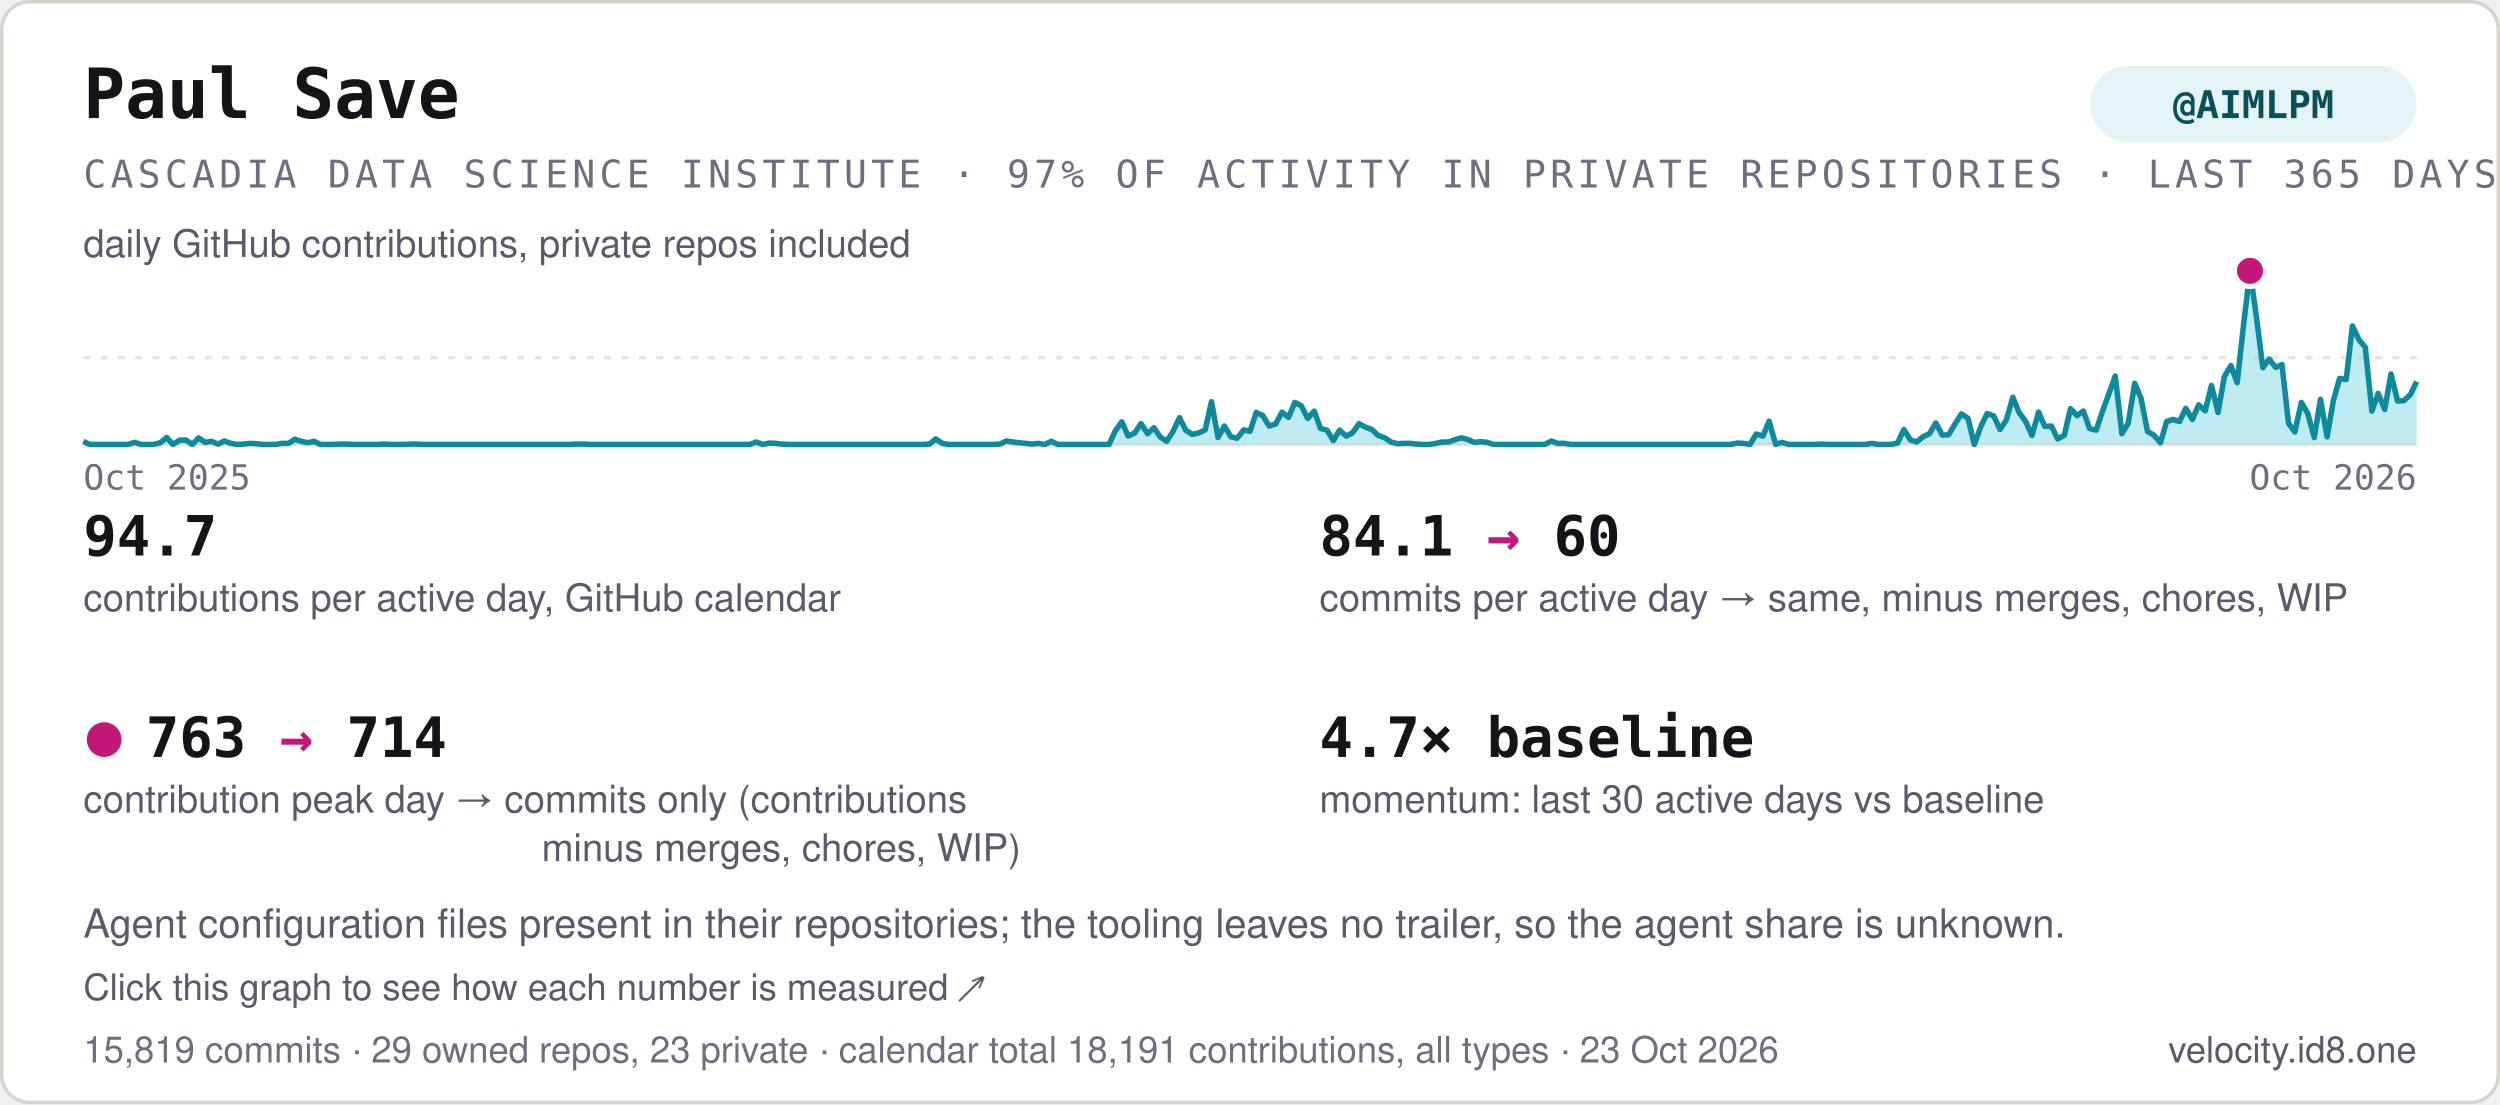
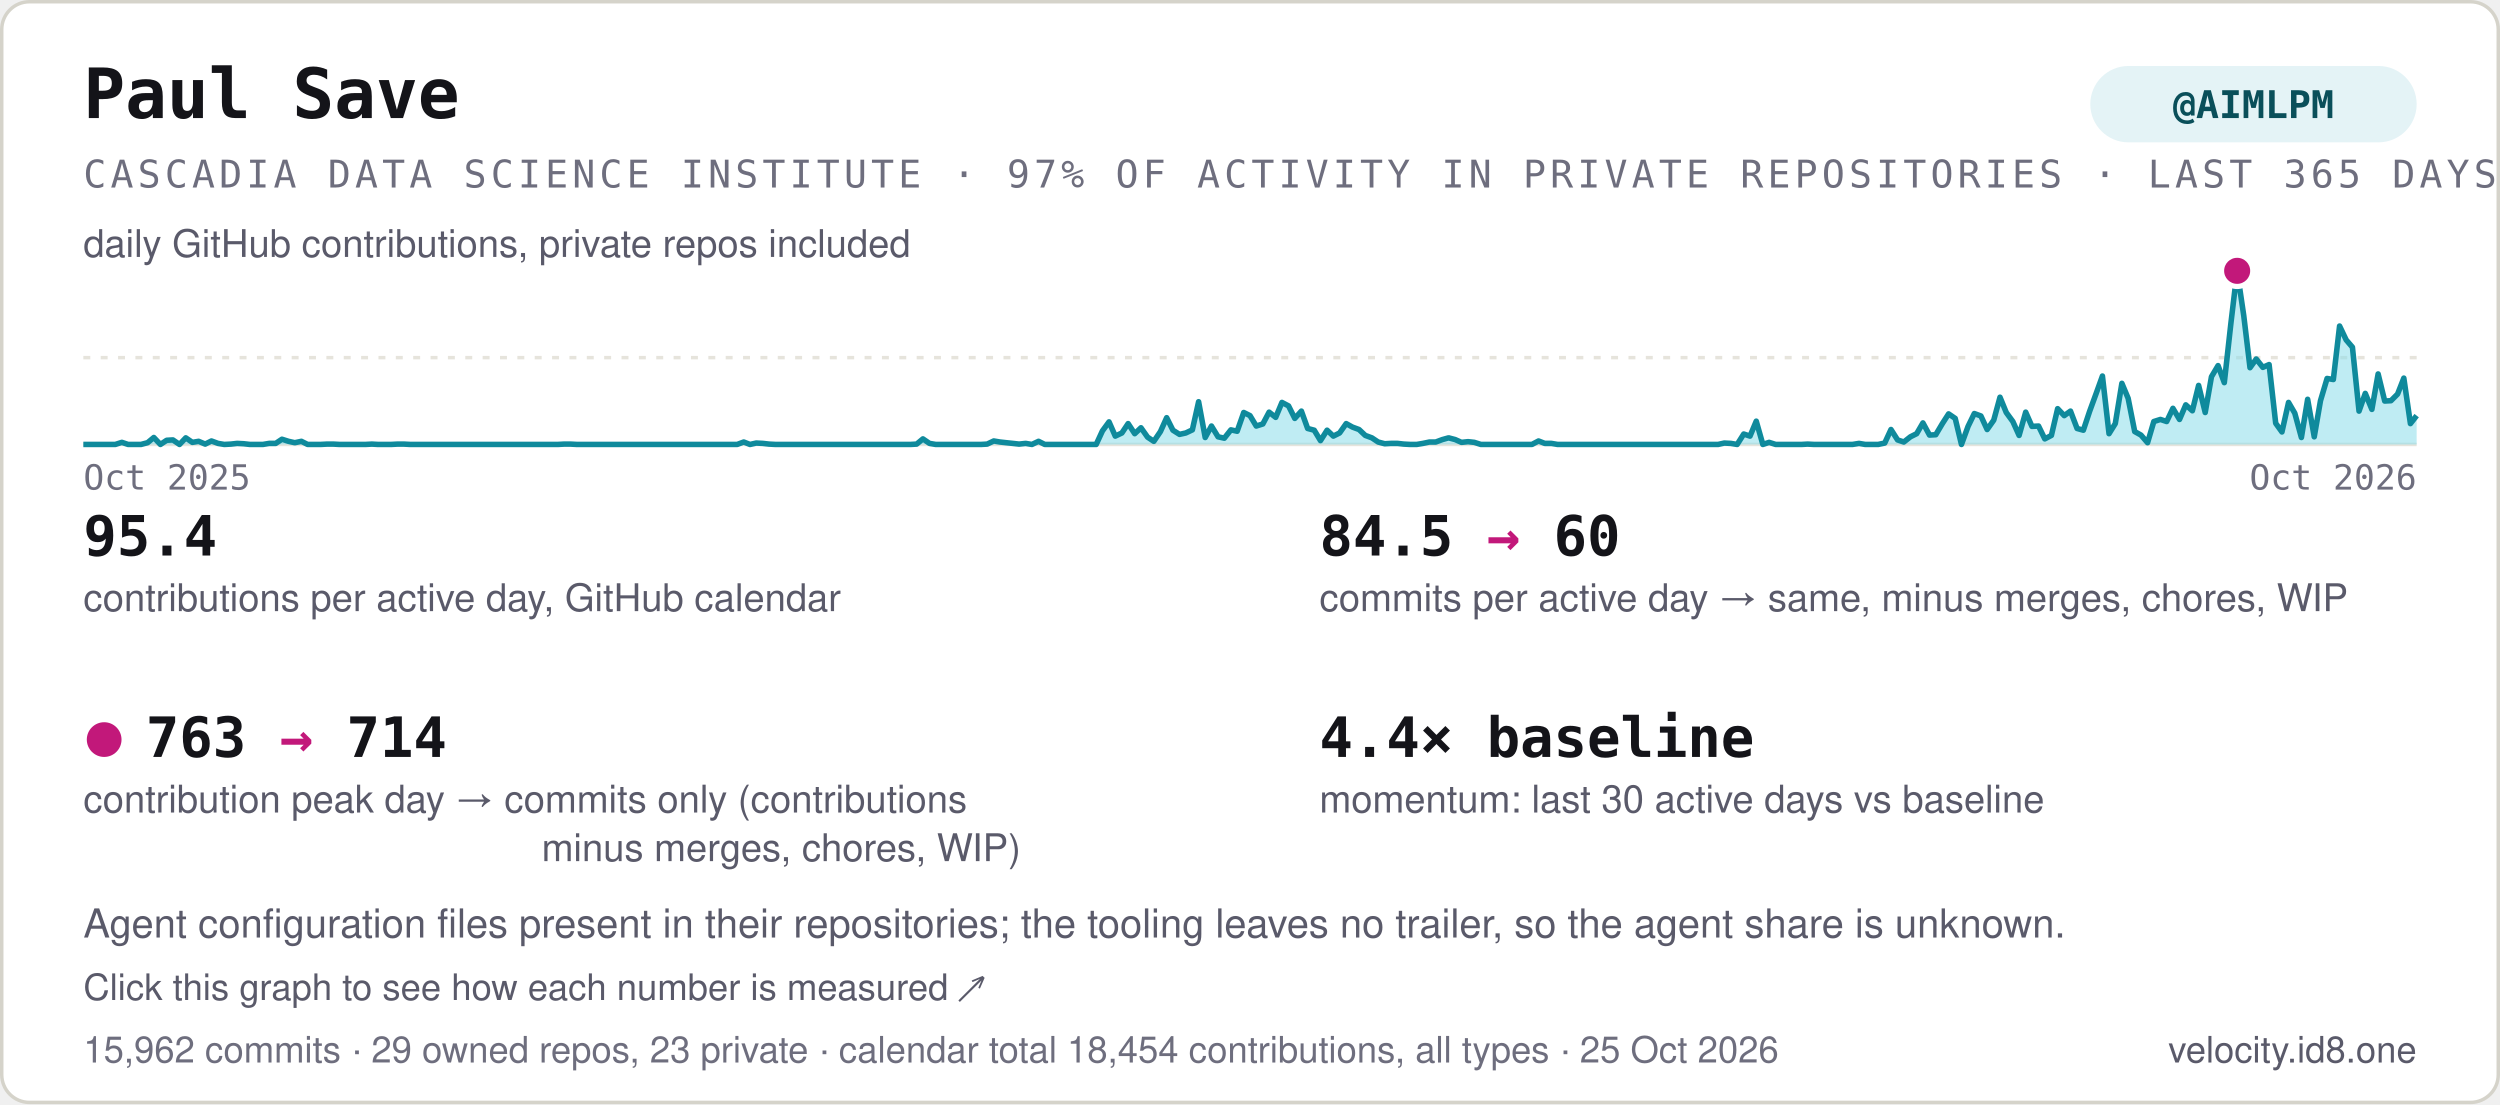
<svg xmlns="http://www.w3.org/2000/svg" width="720" height="318" viewBox="0 0 720 318" role="img" aria-label="Paul Save: Velocity Graph">
  <rect x="0.5" y="0.5" width="719" height="317" rx="8" fill="#FFFFFF" stroke="#D5D3CA" />
  <text x="24" y="34" font-family="Departure Mono, JetBrains Mono, ui-monospace, Menlo, monospace" font-size="20" font-weight="700" fill="#141419">Paul Save</text>
  <text x="24" y="54" font-family="Departure Mono, JetBrains Mono, ui-monospace, Menlo, monospace" font-size="11" letter-spacing="1.2" fill="#6E6E7E">CASCADIA DATA SCIENCE INSTITUTE · 97% OF ACTIVITY IN PRIVATE REPOSITORIES · LAST 365 DAYS</text>
  <rect x="602" y="19" width="94" height="22" rx="11" fill="#E4F3F6" />
  <text x="649" y="34" text-anchor="middle" font-family="Departure Mono, JetBrains Mono, ui-monospace, Menlo, monospace" font-size="11" font-weight="600" fill="#0A4F5A">@AIMLPM</text>
  <line x1="24" x2="696" y1="128" y2="128" stroke="#E6E4DC" />
  <line x1="24" x2="696" y1="103.0" y2="103.0" stroke="#E6E4DC" stroke-dasharray="2 3" />
-   <path d="M24.0,127.1 L25.8,128.0 L27.7,128.0 L29.5,128.0 L31.4,128.0 L33.2,128.0 L35.1,128.0 L36.9,128.0 L38.8,127.4 L40.6,128.0 L42.5,128.0 L44.3,128.0 L46.2,127.5 L48.0,126.0 L49.8,128.0 L51.7,126.8 L53.5,126.7 L55.4,128.0 L57.2,126.1 L59.1,127.4 L60.9,127.1 L62.8,127.9 L64.6,127.0 L66.5,127.7 L68.3,128.0 L70.2,127.9 L72.0,127.7 L73.8,127.8 L75.7,128.0 L77.5,128.0 L79.4,128.0 L81.2,127.7 L83.1,127.7 L84.9,126.5 L86.8,127.1 L88.6,127.5 L90.5,127.1 L92.3,128.0 L94.2,128.0 L96.0,128.0 L97.8,127.9 L99.7,127.9 L101.5,128.0 L103.4,128.0 L105.2,128.0 L107.1,128.0 L108.9,128.0 L110.8,127.9 L112.6,128.0 L114.5,128.0 L116.3,128.0 L118.2,127.9 L120.0,127.9 L121.8,128.0 L123.7,128.0 L125.5,128.0 L127.4,128.0 L129.2,128.0 L131.1,128.0 L132.9,128.0 L134.8,128.0 L136.6,128.0 L138.5,128.0 L140.3,128.0 L142.2,128.0 L144.0,128.0 L145.8,128.0 L147.7,128.0 L149.5,128.0 L151.4,128.0 L153.2,128.0 L155.1,128.0 L156.9,128.0 L158.8,128.0 L160.6,128.0 L162.5,128.0 L164.3,128.0 L166.2,127.9 L168.0,127.9 L169.8,128.0 L171.7,128.0 L173.5,128.0 L175.4,128.0 L177.2,128.0 L179.1,128.0 L180.9,128.0 L182.8,128.0 L184.6,128.0 L186.5,128.0 L188.3,128.0 L190.2,128.0 L192.0,128.0 L193.8,128.0 L195.7,128.0 L197.5,128.0 L199.4,128.0 L201.2,128.0 L203.1,128.0 L204.9,128.0 L206.8,128.0 L208.6,128.0 L210.5,128.0 L212.3,128.0 L214.2,128.0 L216.0,128.0 L217.8,127.3 L219.7,128.0 L221.5,127.6 L223.4,127.7 L225.2,127.9 L227.1,128.0 L228.9,128.0 L230.8,128.0 L232.6,128.0 L234.5,128.0 L236.3,128.0 L238.2,128.0 L240.0,128.0 L241.8,128.0 L243.7,128.0 L245.5,128.0 L247.4,128.0 L249.2,128.0 L251.1,128.0 L252.9,128.0 L254.8,128.0 L256.6,128.0 L258.5,128.0 L260.3,128.0 L262.2,128.0 L264.0,128.0 L265.8,128.0 L267.7,127.9 L269.5,126.4 L271.4,127.7 L273.2,128.0 L275.1,128.0 L276.9,128.0 L278.8,128.0 L280.6,128.0 L282.5,128.0 L284.3,128.0 L286.2,128.0 L288.0,127.9 L289.8,127.0 L291.7,127.3 L293.5,127.5 L295.4,127.7 L297.2,127.9 L299.1,127.7 L300.9,128.0 L302.8,127.1 L304.6,128.0 L306.5,128.0 L308.3,128.0 L310.2,128.0 L312.0,128.0 L313.8,128.0 L315.7,128.0 L317.5,128.0 L319.4,128.0 L321.2,124.1 L323.1,121.5 L324.9,125.6 L326.8,124.7 L328.6,122.0 L330.5,124.9 L332.3,123.2 L334.2,125.9 L336.0,127.1 L337.8,124.3 L339.7,120.3 L341.5,123.9 L343.4,125.1 L345.2,124.7 L347.1,123.8 L348.9,115.7 L350.8,126.0 L352.6,122.7 L354.5,125.8 L356.3,126.2 L358.2,123.8 L360.0,124.2 L361.8,118.8 L363.7,119.7 L365.5,122.7 L367.4,122.1 L369.2,118.7 L371.1,120.2 L372.9,115.9 L374.8,116.9 L376.6,120.5 L378.5,118.4 L380.3,123.4 L382.2,123.9 L384.0,126.9 L385.8,123.9 L387.7,125.6 L389.5,124.7 L391.4,122.0 L393.2,123.0 L395.1,123.7 L396.9,125.4 L398.8,126.1 L400.6,127.3 L402.5,127.8 L404.3,127.7 L406.2,127.7 L408.0,127.9 L409.8,128.0 L411.7,128.0 L413.5,127.7 L415.4,127.3 L417.2,127.3 L419.1,126.6 L420.9,126.1 L422.8,126.6 L424.6,127.4 L426.5,127.2 L428.3,127.4 L430.2,128.0 L432.0,128.0 L433.8,128.0 L435.7,128.0 L437.5,128.0 L439.4,128.0 L441.2,128.0 L443.1,128.0 L444.9,128.0 L446.8,127.0 L448.6,127.7 L450.5,127.7 L452.3,128.0 L454.2,128.0 L456.0,128.0 L457.8,128.0 L459.7,128.0 L461.5,128.0 L463.4,128.0 L465.2,128.0 L467.1,128.0 L468.9,128.0 L470.8,128.0 L472.6,128.0 L474.5,128.0 L476.3,128.0 L478.2,128.0 L480.0,128.0 L481.8,128.0 L483.7,128.0 L485.5,128.0 L487.4,128.0 L489.2,128.0 L491.1,128.0 L492.9,128.0 L494.8,128.0 L496.6,128.0 L498.5,128.0 L500.3,127.6 L502.2,127.7 L504.0,128.0 L505.8,125.0 L507.7,125.6 L509.5,121.3 L511.4,128.0 L513.2,127.4 L515.1,128.0 L516.9,128.0 L518.8,128.0 L520.6,128.0 L522.5,128.0 L524.3,127.9 L526.2,128.0 L528.0,128.0 L529.8,128.0 L531.7,128.0 L533.5,128.0 L535.4,128.0 L537.2,128.0 L539.1,127.7 L540.9,128.0 L542.8,128.0 L544.6,128.0 L546.5,127.6 L548.3,123.7 L550.2,126.7 L552.0,127.3 L553.8,125.8 L555.7,124.9 L557.5,121.8 L559.4,125.3 L561.2,125.2 L563.1,122.0 L564.9,119.2 L566.8,120.5 L568.6,128.0 L570.5,122.8 L572.3,119.1 L574.2,119.8 L576.0,123.7 L577.8,121.0 L579.7,114.4 L581.5,118.8 L583.4,121.4 L585.2,125.4 L587.1,118.7 L588.9,122.8 L590.8,122.7 L592.6,126.4 L594.5,125.4 L596.3,117.7 L598.2,119.7 L600.0,118.4 L601.8,123.4 L603.7,123.9 L605.5,118.5 L607.4,113.3 L609.2,108.3 L611.1,124.9 L612.9,122.0 L614.8,110.4 L616.6,114.7 L618.5,124.3 L620.3,125.3 L622.2,127.5 L624.0,121.4 L625.8,120.8 L627.7,121.4 L629.5,117.6 L631.4,120.8 L633.2,116.6 L635.1,118.3 L636.9,111.0 L638.8,118.8 L640.6,108.5 L642.5,105.3 L644.3,110.2 L646.2,93.1 L648.0,78.0 L649.8,90.9 L651.7,105.9 L653.5,103.4 L655.4,105.8 L657.2,105.0 L659.1,121.9 L660.9,124.4 L662.8,115.9 L664.6,119.0 L666.5,126.0 L668.3,115.0 L670.2,125.8 L672.0,115.4 L673.8,109.0 L675.7,109.3 L677.5,93.9 L679.4,97.9 L681.2,100.0 L683.1,118.4 L684.9,113.3 L686.8,117.9 L688.6,107.7 L690.5,115.5 L692.3,115.4 L694.2,113.6 L696.0,109.9 L696.0,128 L24,128 Z" fill="#8ADCE8" fill-opacity="0.55" />
-   <path d="M24.0,127.1 L25.8,128.0 L27.7,128.0 L29.5,128.0 L31.4,128.0 L33.2,128.0 L35.1,128.0 L36.9,128.0 L38.8,127.4 L40.6,128.0 L42.5,128.0 L44.3,128.0 L46.2,127.5 L48.0,126.0 L49.8,128.0 L51.7,126.8 L53.5,126.7 L55.4,128.0 L57.2,126.1 L59.1,127.4 L60.9,127.1 L62.8,127.9 L64.6,127.0 L66.5,127.7 L68.3,128.0 L70.2,127.9 L72.0,127.7 L73.8,127.8 L75.7,128.0 L77.5,128.0 L79.4,128.0 L81.2,127.7 L83.1,127.7 L84.9,126.5 L86.8,127.1 L88.6,127.5 L90.5,127.1 L92.3,128.0 L94.2,128.0 L96.0,128.0 L97.8,127.9 L99.7,127.9 L101.5,128.0 L103.4,128.0 L105.2,128.0 L107.1,128.0 L108.9,128.0 L110.8,127.9 L112.6,128.0 L114.5,128.0 L116.3,128.0 L118.2,127.9 L120.0,127.9 L121.8,128.0 L123.7,128.0 L125.5,128.0 L127.4,128.0 L129.2,128.0 L131.1,128.0 L132.9,128.0 L134.8,128.0 L136.6,128.0 L138.5,128.0 L140.3,128.0 L142.2,128.0 L144.0,128.0 L145.8,128.0 L147.7,128.0 L149.5,128.0 L151.4,128.0 L153.2,128.0 L155.1,128.0 L156.9,128.0 L158.8,128.0 L160.6,128.0 L162.5,128.0 L164.3,128.0 L166.2,127.9 L168.0,127.9 L169.8,128.0 L171.7,128.0 L173.5,128.0 L175.4,128.0 L177.2,128.0 L179.1,128.0 L180.9,128.0 L182.8,128.0 L184.6,128.0 L186.5,128.0 L188.3,128.0 L190.2,128.0 L192.0,128.0 L193.8,128.0 L195.7,128.0 L197.5,128.0 L199.4,128.0 L201.2,128.0 L203.1,128.0 L204.9,128.0 L206.8,128.0 L208.6,128.0 L210.5,128.0 L212.3,128.0 L214.2,128.0 L216.0,128.0 L217.8,127.3 L219.7,128.0 L221.5,127.6 L223.4,127.7 L225.2,127.9 L227.1,128.0 L228.9,128.0 L230.8,128.0 L232.6,128.0 L234.5,128.0 L236.3,128.0 L238.2,128.0 L240.0,128.0 L241.8,128.0 L243.7,128.0 L245.5,128.0 L247.4,128.0 L249.2,128.0 L251.1,128.0 L252.9,128.0 L254.8,128.0 L256.6,128.0 L258.5,128.0 L260.3,128.0 L262.2,128.0 L264.0,128.0 L265.8,128.0 L267.7,127.9 L269.5,126.4 L271.4,127.7 L273.2,128.0 L275.1,128.0 L276.9,128.0 L278.8,128.0 L280.6,128.0 L282.5,128.0 L284.3,128.0 L286.2,128.0 L288.0,127.9 L289.8,127.0 L291.7,127.3 L293.5,127.5 L295.4,127.7 L297.2,127.9 L299.1,127.7 L300.9,128.0 L302.8,127.1 L304.6,128.0 L306.5,128.0 L308.3,128.0 L310.2,128.0 L312.0,128.0 L313.8,128.0 L315.7,128.0 L317.5,128.0 L319.4,128.0 L321.2,124.1 L323.1,121.5 L324.9,125.6 L326.8,124.7 L328.6,122.0 L330.5,124.9 L332.3,123.2 L334.2,125.9 L336.0,127.1 L337.8,124.3 L339.7,120.3 L341.5,123.9 L343.4,125.1 L345.2,124.7 L347.1,123.8 L348.9,115.7 L350.8,126.0 L352.6,122.7 L354.5,125.8 L356.3,126.2 L358.2,123.8 L360.0,124.2 L361.8,118.8 L363.7,119.7 L365.5,122.7 L367.4,122.1 L369.2,118.7 L371.1,120.2 L372.9,115.9 L374.8,116.9 L376.6,120.5 L378.5,118.4 L380.3,123.4 L382.2,123.9 L384.0,126.9 L385.8,123.9 L387.7,125.6 L389.5,124.7 L391.4,122.0 L393.2,123.0 L395.1,123.7 L396.9,125.4 L398.8,126.1 L400.6,127.3 L402.5,127.8 L404.3,127.7 L406.2,127.7 L408.0,127.9 L409.8,128.0 L411.7,128.0 L413.5,127.7 L415.4,127.3 L417.2,127.3 L419.1,126.6 L420.9,126.1 L422.8,126.6 L424.6,127.4 L426.5,127.2 L428.3,127.4 L430.2,128.0 L432.0,128.0 L433.8,128.0 L435.7,128.0 L437.5,128.0 L439.4,128.0 L441.2,128.0 L443.1,128.0 L444.9,128.0 L446.8,127.0 L448.6,127.7 L450.5,127.7 L452.3,128.0 L454.2,128.0 L456.0,128.0 L457.8,128.0 L459.7,128.0 L461.5,128.0 L463.4,128.0 L465.2,128.0 L467.1,128.0 L468.9,128.0 L470.8,128.0 L472.6,128.0 L474.5,128.0 L476.3,128.0 L478.2,128.0 L480.0,128.0 L481.8,128.0 L483.7,128.0 L485.5,128.0 L487.4,128.0 L489.2,128.0 L491.1,128.0 L492.9,128.0 L494.8,128.0 L496.6,128.0 L498.5,128.0 L500.3,127.6 L502.2,127.7 L504.0,128.0 L505.8,125.0 L507.7,125.6 L509.5,121.3 L511.4,128.0 L513.2,127.4 L515.1,128.0 L516.9,128.0 L518.8,128.0 L520.6,128.0 L522.5,128.0 L524.3,127.9 L526.2,128.0 L528.0,128.0 L529.8,128.0 L531.7,128.0 L533.5,128.0 L535.4,128.0 L537.2,128.0 L539.1,127.7 L540.9,128.0 L542.8,128.0 L544.6,128.0 L546.5,127.6 L548.3,123.7 L550.2,126.7 L552.0,127.3 L553.8,125.8 L555.7,124.9 L557.5,121.8 L559.4,125.3 L561.2,125.2 L563.1,122.0 L564.9,119.2 L566.8,120.5 L568.6,128.0 L570.5,122.8 L572.3,119.1 L574.2,119.8 L576.0,123.7 L577.8,121.0 L579.7,114.4 L581.5,118.8 L583.4,121.4 L585.2,125.4 L587.1,118.7 L588.9,122.8 L590.8,122.7 L592.6,126.4 L594.5,125.4 L596.3,117.7 L598.2,119.7 L600.0,118.4 L601.8,123.4 L603.7,123.9 L605.5,118.5 L607.4,113.3 L609.2,108.3 L611.1,124.9 L612.9,122.0 L614.8,110.4 L616.6,114.7 L618.5,124.3 L620.3,125.3 L622.2,127.5 L624.0,121.4 L625.8,120.8 L627.7,121.4 L629.5,117.6 L631.4,120.8 L633.2,116.6 L635.1,118.3 L636.9,111.0 L638.8,118.8 L640.6,108.5 L642.5,105.3 L644.3,110.2 L646.2,93.1 L648.0,78.0 L649.8,90.9 L651.7,105.9 L653.5,103.4 L655.4,105.8 L657.2,105.0 L659.1,121.9 L660.9,124.4 L662.8,115.9 L664.6,119.0 L666.5,126.0 L668.3,115.0 L670.2,125.8 L672.0,115.4 L673.8,109.0 L675.7,109.3 L677.5,93.9 L679.4,97.9 L681.2,100.0 L683.1,118.4 L684.9,113.3 L686.8,117.9 L688.6,107.7 L690.5,115.5 L692.3,115.4 L694.2,113.6 L696.0,109.9" fill="none" stroke="#0F8A9C" stroke-width="1.6" stroke-linejoin="round" />
-   <circle cx="648.0" cy="78.0" r="4.5" fill="#C2187A" stroke="#FFFFFF" stroke-width="1.5" />
+   <path d="M24.0,128.0 L25.8,128.0 L27.7,128.0 L29.5,128.0 L31.4,128.0 L33.2,128.0 L35.1,127.4 L36.9,128.0 L38.8,128.0 L40.6,128.0 L42.5,127.5 L44.3,126.0 L46.2,128.0 L48.0,126.8 L49.8,126.7 L51.7,128.0 L53.5,126.1 L55.4,127.4 L57.2,127.1 L59.1,127.9 L60.9,127.0 L62.8,127.7 L64.6,128.0 L66.5,127.9 L68.3,127.7 L70.2,127.8 L72.0,128.0 L73.8,128.0 L75.7,128.0 L77.5,127.7 L79.4,127.7 L81.2,126.5 L83.1,127.1 L84.9,127.5 L86.8,127.1 L88.6,128.0 L90.5,128.0 L92.3,128.0 L94.2,127.9 L96.0,127.9 L97.8,128.0 L99.7,128.0 L101.5,128.0 L103.4,128.0 L105.2,128.0 L107.1,127.9 L108.9,128.0 L110.8,128.0 L112.6,128.0 L114.5,127.9 L116.3,127.9 L118.2,128.0 L120.0,128.0 L121.8,128.0 L123.7,128.0 L125.5,128.0 L127.4,128.0 L129.2,128.0 L131.1,128.0 L132.9,128.0 L134.8,128.0 L136.6,128.0 L138.5,128.0 L140.3,128.0 L142.2,128.0 L144.0,128.0 L145.8,128.0 L147.7,128.0 L149.5,128.0 L151.4,128.0 L153.2,128.0 L155.1,128.0 L156.9,128.0 L158.8,128.0 L160.6,128.0 L162.5,127.9 L164.3,127.9 L166.2,128.0 L168.0,128.0 L169.8,128.0 L171.7,128.0 L173.5,128.0 L175.4,128.0 L177.2,128.0 L179.1,128.0 L180.9,128.0 L182.8,128.0 L184.6,128.0 L186.5,128.0 L188.3,128.0 L190.2,128.0 L192.0,128.0 L193.8,128.0 L195.7,128.0 L197.5,128.0 L199.4,128.0 L201.2,128.0 L203.1,128.0 L204.9,128.0 L206.8,128.0 L208.6,128.0 L210.5,128.0 L212.3,128.0 L214.2,127.3 L216.0,128.0 L217.8,127.6 L219.7,127.7 L221.5,127.9 L223.4,128.0 L225.2,128.0 L227.1,128.0 L228.9,128.0 L230.8,128.0 L232.6,128.0 L234.5,128.0 L236.3,128.0 L238.2,128.0 L240.0,128.0 L241.8,128.0 L243.7,128.0 L245.5,128.0 L247.4,128.0 L249.2,128.0 L251.1,128.0 L252.9,128.0 L254.8,128.0 L256.6,128.0 L258.5,128.0 L260.3,128.0 L262.2,128.0 L264.0,127.9 L265.8,126.4 L267.7,127.7 L269.5,128.0 L271.4,128.0 L273.2,128.0 L275.1,128.0 L276.9,128.0 L278.8,128.0 L280.6,128.0 L282.5,128.0 L284.3,127.9 L286.2,127.0 L288.0,127.3 L289.8,127.5 L291.7,127.7 L293.5,127.9 L295.4,127.7 L297.2,128.0 L299.1,127.1 L300.9,128.0 L302.8,128.0 L304.6,128.0 L306.5,128.0 L308.3,128.0 L310.2,128.0 L312.0,128.0 L313.8,128.0 L315.7,128.0 L317.5,124.1 L319.4,121.5 L321.2,125.6 L323.1,124.7 L324.9,122.0 L326.8,124.9 L328.6,123.2 L330.5,125.9 L332.3,127.1 L334.2,124.3 L336.0,120.3 L337.8,123.9 L339.7,125.1 L341.5,124.7 L343.4,123.8 L345.2,115.7 L347.1,126.0 L348.9,122.7 L350.8,125.8 L352.6,126.2 L354.5,123.8 L356.3,124.2 L358.2,118.8 L360.0,119.7 L361.8,122.7 L363.7,122.1 L365.5,118.7 L367.4,120.2 L369.2,115.9 L371.1,116.9 L372.9,120.5 L374.8,118.4 L376.6,123.4 L378.5,123.9 L380.3,126.9 L382.2,123.9 L384.0,125.6 L385.8,124.7 L387.7,122.0 L389.5,123.0 L391.4,123.7 L393.2,125.4 L395.1,126.1 L396.9,127.3 L398.8,127.8 L400.6,127.7 L402.5,127.7 L404.3,127.9 L406.2,128.0 L408.0,128.0 L409.8,127.7 L411.7,127.3 L413.5,127.3 L415.4,126.6 L417.2,126.1 L419.1,126.6 L420.9,127.4 L422.8,127.2 L424.6,127.4 L426.5,128.0 L428.3,128.0 L430.2,128.0 L432.0,128.0 L433.8,128.0 L435.7,128.0 L437.5,128.0 L439.4,128.0 L441.2,128.0 L443.1,127.0 L444.9,127.7 L446.8,127.7 L448.6,128.0 L450.5,128.0 L452.3,128.0 L454.2,128.0 L456.0,128.0 L457.8,128.0 L459.7,128.0 L461.5,128.0 L463.4,128.0 L465.2,128.0 L467.1,128.0 L468.9,128.0 L470.8,128.0 L472.6,128.0 L474.5,128.0 L476.3,128.0 L478.2,128.0 L480.0,128.0 L481.8,128.0 L483.7,128.0 L485.5,128.0 L487.4,128.0 L489.2,128.0 L491.1,128.0 L492.9,128.0 L494.8,128.0 L496.6,127.6 L498.5,127.7 L500.3,128.0 L502.2,125.0 L504.0,125.6 L505.8,121.3 L507.7,128.0 L509.5,127.4 L511.4,128.0 L513.2,128.0 L515.1,128.0 L516.9,128.0 L518.8,128.0 L520.6,127.9 L522.5,128.0 L524.3,128.0 L526.2,128.0 L528.0,128.0 L529.8,128.0 L531.7,128.0 L533.5,128.0 L535.4,127.7 L537.2,128.0 L539.1,128.0 L540.9,128.0 L542.8,127.6 L544.6,123.7 L546.5,126.7 L548.3,127.3 L550.2,125.8 L552.0,124.9 L553.8,121.8 L555.7,125.3 L557.5,125.2 L559.4,122.0 L561.2,119.2 L563.1,120.5 L564.9,128.0 L566.8,122.8 L568.6,119.1 L570.5,119.8 L572.3,123.7 L574.2,121.0 L576.0,114.4 L577.8,118.8 L579.7,121.4 L581.5,125.4 L583.4,118.7 L585.2,122.8 L587.1,122.7 L588.9,126.4 L590.8,125.4 L592.6,117.7 L594.5,119.7 L596.3,118.4 L598.2,123.4 L600.0,123.9 L601.8,118.5 L603.7,113.3 L605.5,108.3 L607.4,124.9 L609.2,122.0 L611.1,110.4 L612.9,114.7 L614.8,124.3 L616.6,125.3 L618.5,127.5 L620.3,121.4 L622.2,120.8 L624.0,121.4 L625.8,117.6 L627.7,120.8 L629.5,116.6 L631.4,118.3 L633.2,111.0 L635.1,118.8 L636.9,108.5 L638.8,105.3 L640.6,110.2 L642.5,93.1 L644.3,78.0 L646.2,90.9 L648.0,105.9 L649.8,103.4 L651.7,105.8 L653.5,105.0 L655.4,121.9 L657.2,124.4 L659.1,115.9 L660.9,119.0 L662.8,126.0 L664.6,115.0 L666.5,125.8 L668.3,115.4 L670.2,109.0 L672.0,109.3 L673.8,93.9 L675.7,97.9 L677.5,100.0 L679.4,118.4 L681.2,113.3 L683.1,117.9 L684.9,107.7 L686.8,115.5 L688.6,115.4 L690.5,113.5 L692.3,108.9 L694.2,122.0 L696.0,119.7 L696.0,128 L24,128 Z" fill="#8ADCE8" fill-opacity="0.55" />
+   <path d="M24.0,128.0 L25.8,128.0 L27.7,128.0 L29.5,128.0 L31.4,128.0 L33.2,128.0 L35.1,127.4 L36.9,128.0 L38.8,128.0 L40.6,128.0 L42.5,127.5 L44.3,126.0 L46.2,128.0 L48.0,126.8 L49.8,126.7 L51.7,128.0 L53.5,126.1 L55.4,127.4 L57.2,127.1 L59.1,127.9 L60.9,127.0 L62.8,127.7 L64.6,128.0 L66.5,127.9 L68.3,127.7 L70.2,127.8 L72.0,128.0 L73.8,128.0 L75.7,128.0 L77.5,127.7 L79.4,127.7 L81.2,126.5 L83.1,127.1 L84.9,127.5 L86.8,127.1 L88.6,128.0 L90.5,128.0 L92.3,128.0 L94.2,127.9 L96.0,127.9 L97.8,128.0 L99.7,128.0 L101.5,128.0 L103.4,128.0 L105.2,128.0 L107.1,127.9 L108.9,128.0 L110.8,128.0 L112.6,128.0 L114.5,127.9 L116.3,127.9 L118.2,128.0 L120.0,128.0 L121.8,128.0 L123.7,128.0 L125.5,128.0 L127.4,128.0 L129.2,128.0 L131.1,128.0 L132.9,128.0 L134.8,128.0 L136.6,128.0 L138.5,128.0 L140.3,128.0 L142.2,128.0 L144.0,128.0 L145.8,128.0 L147.7,128.0 L149.5,128.0 L151.4,128.0 L153.2,128.0 L155.1,128.0 L156.9,128.0 L158.8,128.0 L160.6,128.0 L162.5,127.9 L164.3,127.9 L166.2,128.0 L168.0,128.0 L169.8,128.0 L171.7,128.0 L173.5,128.0 L175.4,128.0 L177.2,128.0 L179.1,128.0 L180.9,128.0 L182.8,128.0 L184.6,128.0 L186.5,128.0 L188.3,128.0 L190.2,128.0 L192.0,128.0 L193.8,128.0 L195.7,128.0 L197.5,128.0 L199.4,128.0 L201.2,128.0 L203.1,128.0 L204.9,128.0 L206.8,128.0 L208.6,128.0 L210.5,128.0 L212.3,128.0 L214.2,127.3 L216.0,128.0 L217.8,127.6 L219.7,127.7 L221.5,127.9 L223.4,128.0 L225.2,128.0 L227.1,128.0 L228.9,128.0 L230.8,128.0 L232.6,128.0 L234.5,128.0 L236.3,128.0 L238.2,128.0 L240.0,128.0 L241.8,128.0 L243.7,128.0 L245.5,128.0 L247.4,128.0 L249.2,128.0 L251.1,128.0 L252.9,128.0 L254.8,128.0 L256.6,128.0 L258.5,128.0 L260.3,128.0 L262.2,128.0 L264.0,127.9 L265.8,126.4 L267.7,127.7 L269.5,128.0 L271.4,128.0 L273.2,128.0 L275.1,128.0 L276.9,128.0 L278.8,128.0 L280.6,128.0 L282.5,128.0 L284.3,127.9 L286.2,127.0 L288.0,127.3 L289.8,127.5 L291.7,127.7 L293.5,127.9 L295.4,127.7 L297.2,128.0 L299.1,127.1 L300.9,128.0 L302.8,128.0 L304.6,128.0 L306.5,128.0 L308.3,128.0 L310.2,128.0 L312.0,128.0 L313.8,128.0 L315.7,128.0 L317.5,124.1 L319.4,121.5 L321.2,125.6 L323.1,124.7 L324.9,122.0 L326.8,124.9 L328.6,123.2 L330.5,125.9 L332.3,127.1 L334.2,124.3 L336.0,120.3 L337.8,123.9 L339.7,125.1 L341.5,124.7 L343.4,123.8 L345.2,115.7 L347.1,126.0 L348.9,122.7 L350.8,125.8 L352.6,126.2 L354.5,123.8 L356.3,124.2 L358.2,118.8 L360.0,119.7 L361.8,122.7 L363.7,122.1 L365.5,118.7 L367.4,120.2 L369.2,115.9 L371.1,116.9 L372.9,120.5 L374.8,118.4 L376.6,123.4 L378.5,123.9 L380.3,126.9 L382.2,123.9 L384.0,125.6 L385.8,124.7 L387.7,122.0 L389.5,123.0 L391.4,123.7 L393.2,125.4 L395.1,126.1 L396.9,127.3 L398.8,127.8 L400.6,127.7 L402.5,127.7 L404.3,127.9 L406.2,128.0 L408.0,128.0 L409.8,127.7 L411.7,127.3 L413.5,127.3 L415.4,126.6 L417.2,126.1 L419.1,126.6 L420.9,127.4 L422.8,127.2 L424.6,127.4 L426.5,128.0 L428.3,128.0 L430.2,128.0 L432.0,128.0 L433.8,128.0 L435.7,128.0 L437.5,128.0 L439.4,128.0 L441.2,128.0 L443.1,127.0 L444.9,127.7 L446.8,127.7 L448.6,128.0 L450.5,128.0 L452.3,128.0 L454.2,128.0 L456.0,128.0 L457.8,128.0 L459.7,128.0 L461.5,128.0 L463.4,128.0 L465.2,128.0 L467.1,128.0 L468.9,128.0 L470.8,128.0 L472.6,128.0 L474.5,128.0 L476.3,128.0 L478.2,128.0 L480.0,128.0 L481.8,128.0 L483.7,128.0 L485.5,128.0 L487.4,128.0 L489.2,128.0 L491.1,128.0 L492.9,128.0 L494.8,128.0 L496.6,127.6 L498.5,127.7 L500.3,128.0 L502.2,125.0 L504.0,125.6 L505.8,121.3 L507.7,128.0 L509.5,127.4 L511.4,128.0 L513.2,128.0 L515.1,128.0 L516.9,128.0 L518.8,128.0 L520.6,127.9 L522.5,128.0 L524.3,128.0 L526.2,128.0 L528.0,128.0 L529.8,128.0 L531.7,128.0 L533.5,128.0 L535.4,127.7 L537.2,128.0 L539.1,128.0 L540.9,128.0 L542.8,127.6 L544.6,123.7 L546.5,126.7 L548.3,127.3 L550.2,125.8 L552.0,124.9 L553.8,121.8 L555.7,125.3 L557.5,125.2 L559.4,122.0 L561.2,119.2 L563.1,120.5 L564.9,128.0 L566.8,122.8 L568.6,119.1 L570.5,119.8 L572.3,123.7 L574.2,121.0 L576.0,114.4 L577.8,118.8 L579.7,121.4 L581.5,125.4 L583.4,118.7 L585.2,122.8 L587.1,122.7 L588.9,126.4 L590.8,125.4 L592.6,117.7 L594.5,119.7 L596.3,118.4 L598.2,123.4 L600.0,123.9 L601.8,118.5 L603.7,113.3 L605.5,108.3 L607.4,124.9 L609.2,122.0 L611.1,110.4 L612.9,114.7 L614.8,124.3 L616.6,125.3 L618.5,127.5 L620.3,121.4 L622.2,120.8 L624.0,121.4 L625.8,117.6 L627.7,120.8 L629.5,116.6 L631.4,118.3 L633.2,111.0 L635.1,118.8 L636.9,108.5 L638.8,105.3 L640.6,110.2 L642.5,93.1 L644.3,78.0 L646.2,90.9 L648.0,105.9 L649.8,103.4 L651.7,105.8 L653.5,105.0 L655.4,121.9 L657.2,124.4 L659.1,115.9 L660.9,119.0 L662.8,126.0 L664.6,115.0 L666.5,125.8 L668.3,115.4 L670.2,109.0 L672.0,109.3 L673.8,93.9 L675.7,97.9 L677.5,100.0 L679.4,118.4 L681.2,113.3 L683.1,117.9 L684.9,107.7 L686.8,115.5 L688.6,115.4 L690.5,113.5 L692.3,108.9 L694.2,122.0 L696.0,119.7" fill="none" stroke="#0F8A9C" stroke-width="1.6" stroke-linejoin="round" />
+   <circle cx="644.3" cy="78.0" r="4.5" fill="#C2187A" stroke="#FFFFFF" stroke-width="1.5" />
  <text x="24" y="141" font-family="Departure Mono, JetBrains Mono, ui-monospace, Menlo, monospace" font-size="10" fill="#6E6E7E">Oct 2025</text>
  <text x="696" y="141" text-anchor="end" font-family="Departure Mono, JetBrains Mono, ui-monospace, Menlo, monospace" font-size="10" fill="#6E6E7E">Oct 2026</text>
  <text x="24" y="74" font-family="-apple-system, BlinkMacSystemFont, 'Segoe UI', Helvetica, Arial, sans-serif" font-size="11" fill="#5A5A6A">daily GitHub contributions, private repos included</text>
-   <text x="24" y="160" font-family="Departure Mono, JetBrains Mono, ui-monospace, Menlo, monospace" font-size="16" font-weight="600" fill="#141419">94.7</text>
+   <text x="24" y="160" font-family="Departure Mono, JetBrains Mono, ui-monospace, Menlo, monospace" font-size="16" font-weight="600" fill="#141419">95.4</text>
  <text x="24" y="176" font-family="-apple-system, BlinkMacSystemFont, 'Segoe UI', Helvetica, Arial, sans-serif" font-size="11" fill="#5A5A6A">contributions per active day, GitHub calendar</text>
-   <text x="380" y="160" font-family="Departure Mono, JetBrains Mono, ui-monospace, Menlo, monospace" font-size="16" font-weight="600" fill="#141419">84.1 <tspan fill="#C2187A">→</tspan> 60</text>
+   <text x="380" y="160" font-family="Departure Mono, JetBrains Mono, ui-monospace, Menlo, monospace" font-size="16" font-weight="600" fill="#141419">84.5 <tspan fill="#C2187A">→</tspan> 60</text>
  <text x="380" y="176" font-family="-apple-system, BlinkMacSystemFont, 'Segoe UI', Helvetica, Arial, sans-serif" font-size="11" fill="#5A5A6A">commits per active day → same, minus merges, chores, WIP</text>
  <circle cx="30" cy="213" r="5" fill="#C2187A" />
  <text x="42" y="218" font-family="Departure Mono, JetBrains Mono, ui-monospace, Menlo, monospace" font-size="16" font-weight="600" fill="#141419">763 <tspan fill="#C2187A">→</tspan> 714</text>
  <text x="24" y="234" font-family="-apple-system, BlinkMacSystemFont, 'Segoe UI', Helvetica, Arial, sans-serif" font-size="11" fill="#5A5A6A">contribution peak day → commits only (contributions</text>
  <text x="156" y="248" font-family="-apple-system, BlinkMacSystemFont, 'Segoe UI', Helvetica, Arial, sans-serif" font-size="11" fill="#5A5A6A">minus merges, chores, WIP)</text>
-   <text x="380" y="218" font-family="Departure Mono, JetBrains Mono, ui-monospace, Menlo, monospace" font-size="16" font-weight="600" fill="#141419">4.7× baseline</text>
+   <text x="380" y="218" font-family="Departure Mono, JetBrains Mono, ui-monospace, Menlo, monospace" font-size="16" font-weight="600" fill="#141419">4.4× baseline</text>
  <text x="380" y="234" font-family="-apple-system, BlinkMacSystemFont, 'Segoe UI', Helvetica, Arial, sans-serif" font-size="11" fill="#5A5A6A">momentum: last 30 active days vs baseline</text>
  <text x="24" y="270" font-family="-apple-system, BlinkMacSystemFont, 'Segoe UI', Helvetica, Arial, sans-serif" font-size="11.5" fill="#5A5A6A">Agent configuration files present in their repositories; the tooling leaves no trailer, so the agent share is unknown.</text>
  <text x="24" y="288" font-family="-apple-system, BlinkMacSystemFont, 'Segoe UI', Helvetica, Arial, sans-serif" font-size="10.5" fill="#5A5A6A">Click this graph to see how each number is measured ↗</text>
-   <text x="24" y="306" font-family="-apple-system, BlinkMacSystemFont, 'Segoe UI', Helvetica, Arial, sans-serif" font-size="10.5" fill="#6E6E7E">15,819 commits · 29 owned repos, 23 private · calendar total 18,191 contributions, all types · 23 Oct 2026</text>
+   <text x="24" y="306" font-family="-apple-system, BlinkMacSystemFont, 'Segoe UI', Helvetica, Arial, sans-serif" font-size="10.5" fill="#6E6E7E">15,962 commits · 29 owned repos, 23 private · calendar total 18,454 contributions, all types · 25 Oct 2026</text>
  <text x="696" y="306" text-anchor="end" font-family="-apple-system, BlinkMacSystemFont, 'Segoe UI', Helvetica, Arial, sans-serif" font-size="10.5" fill="#5A5A6A">velocity.id8.one</text>
</svg>
